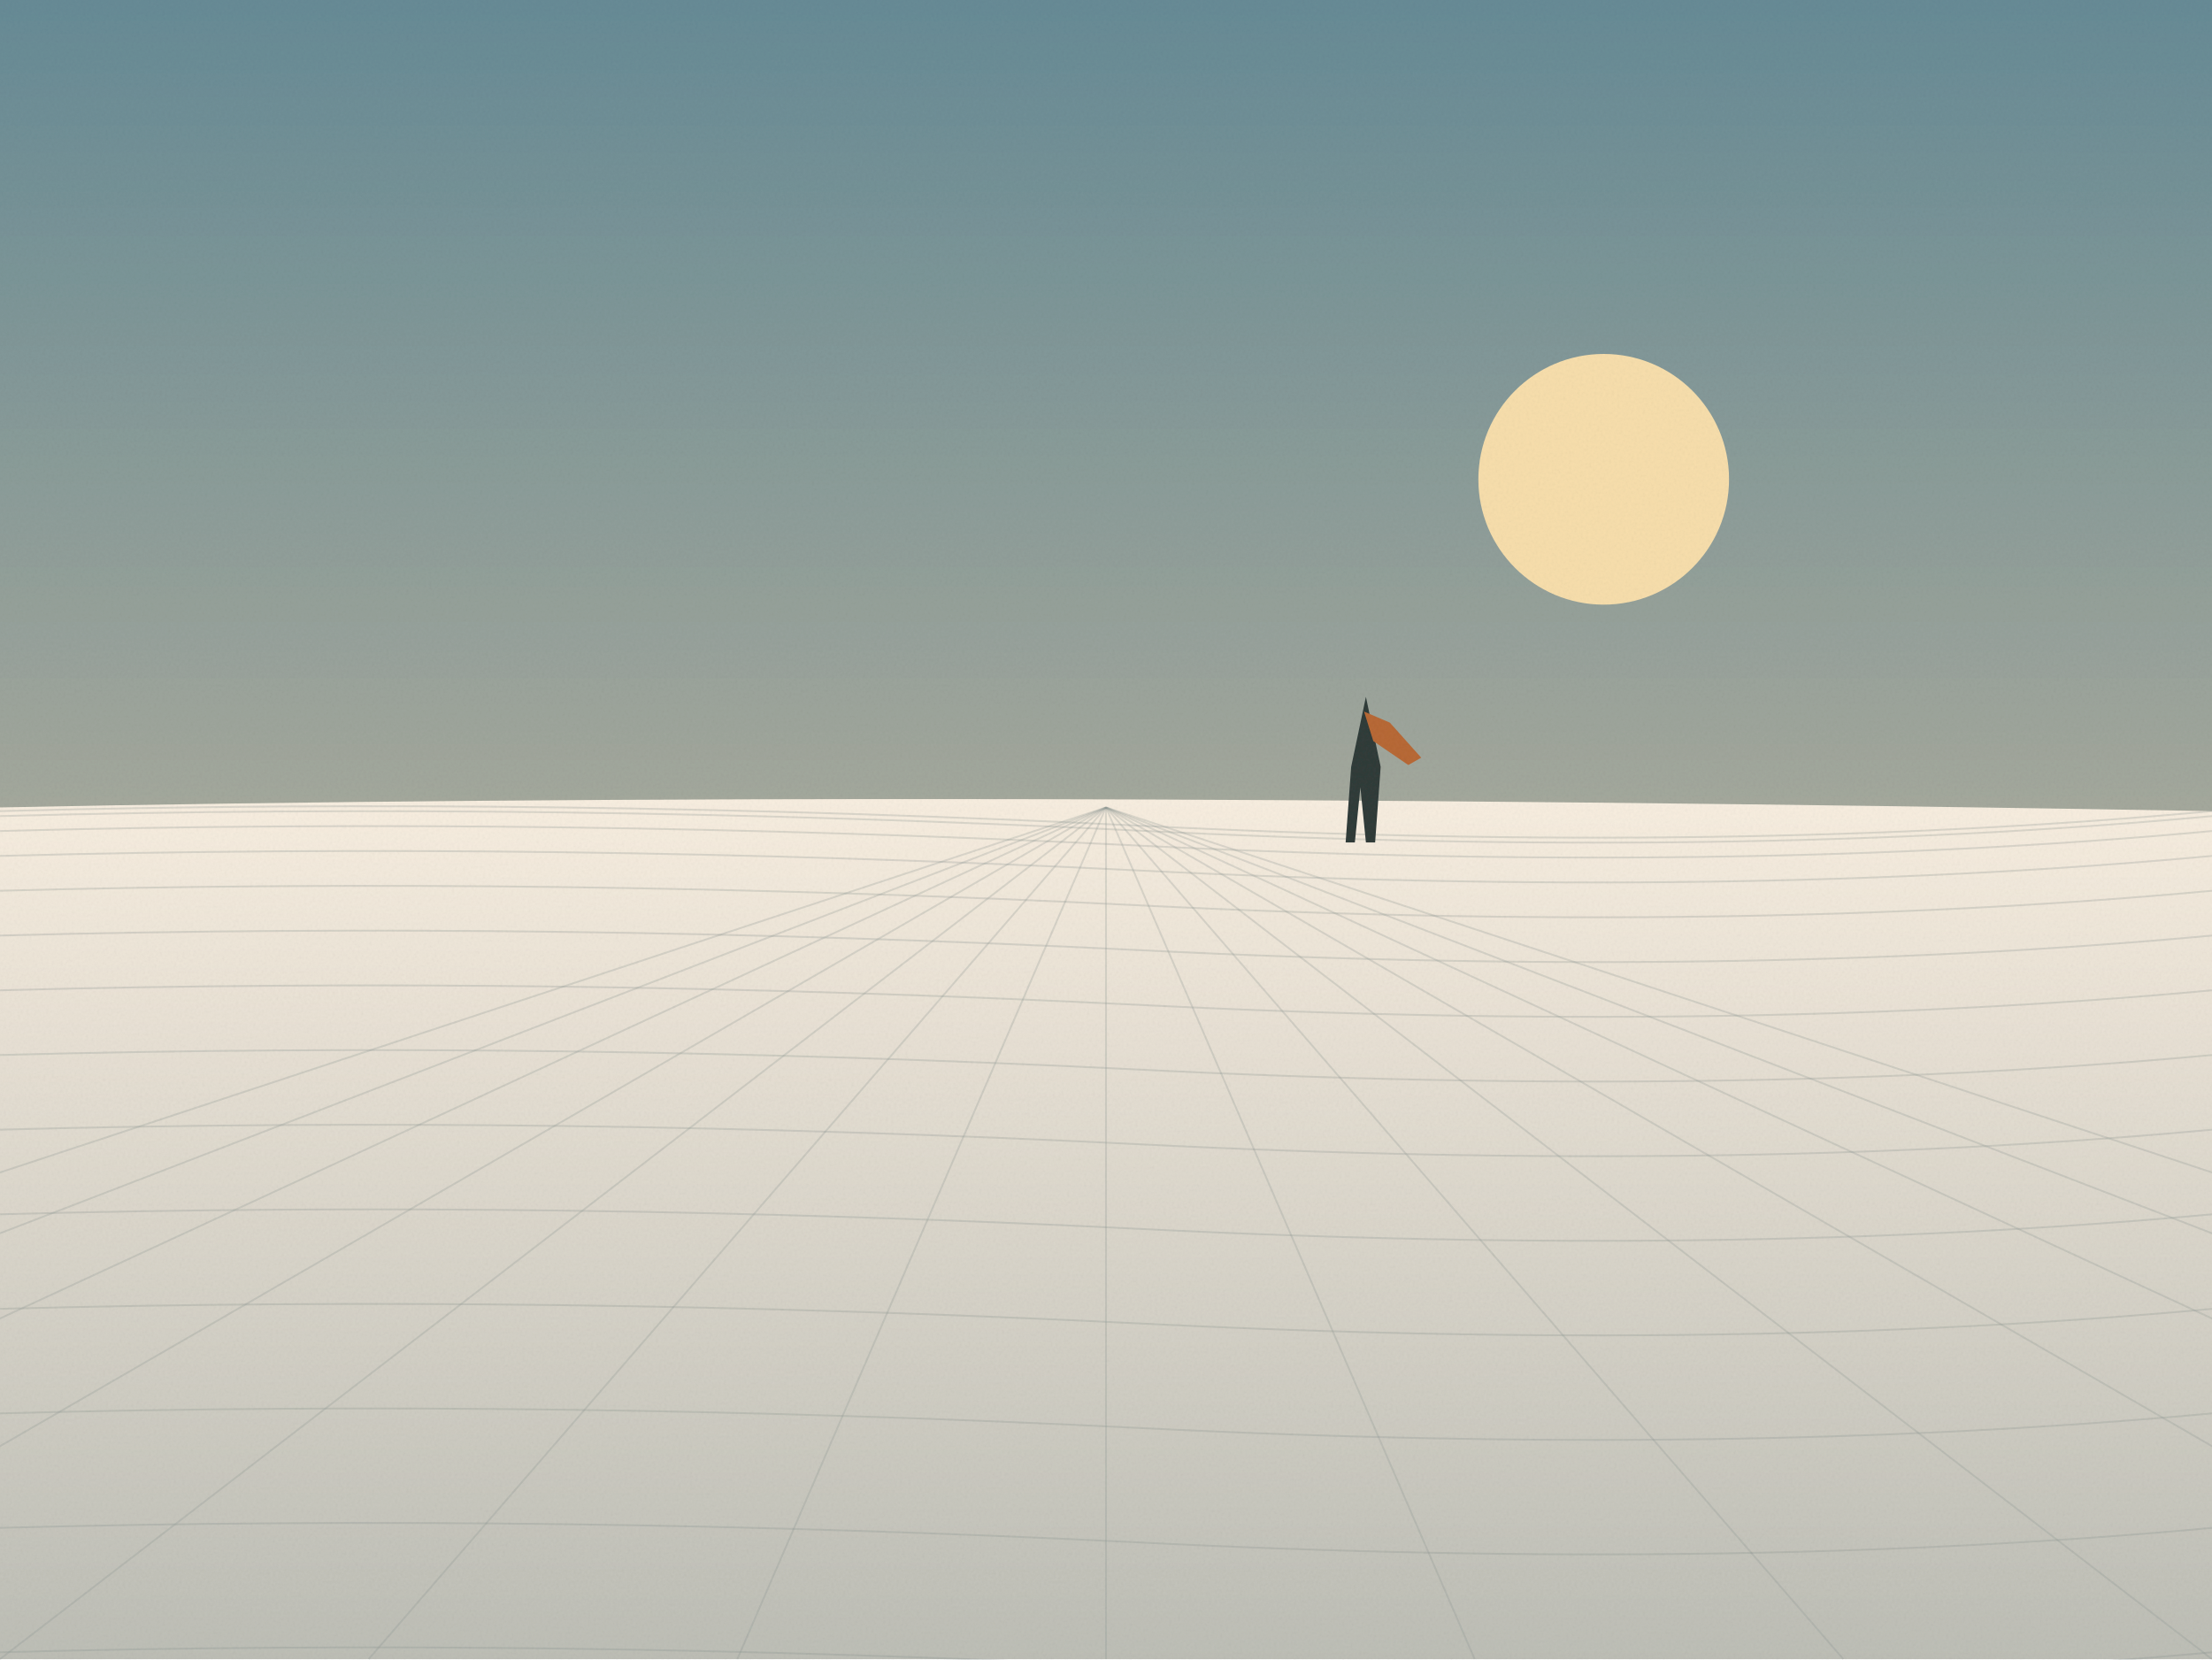
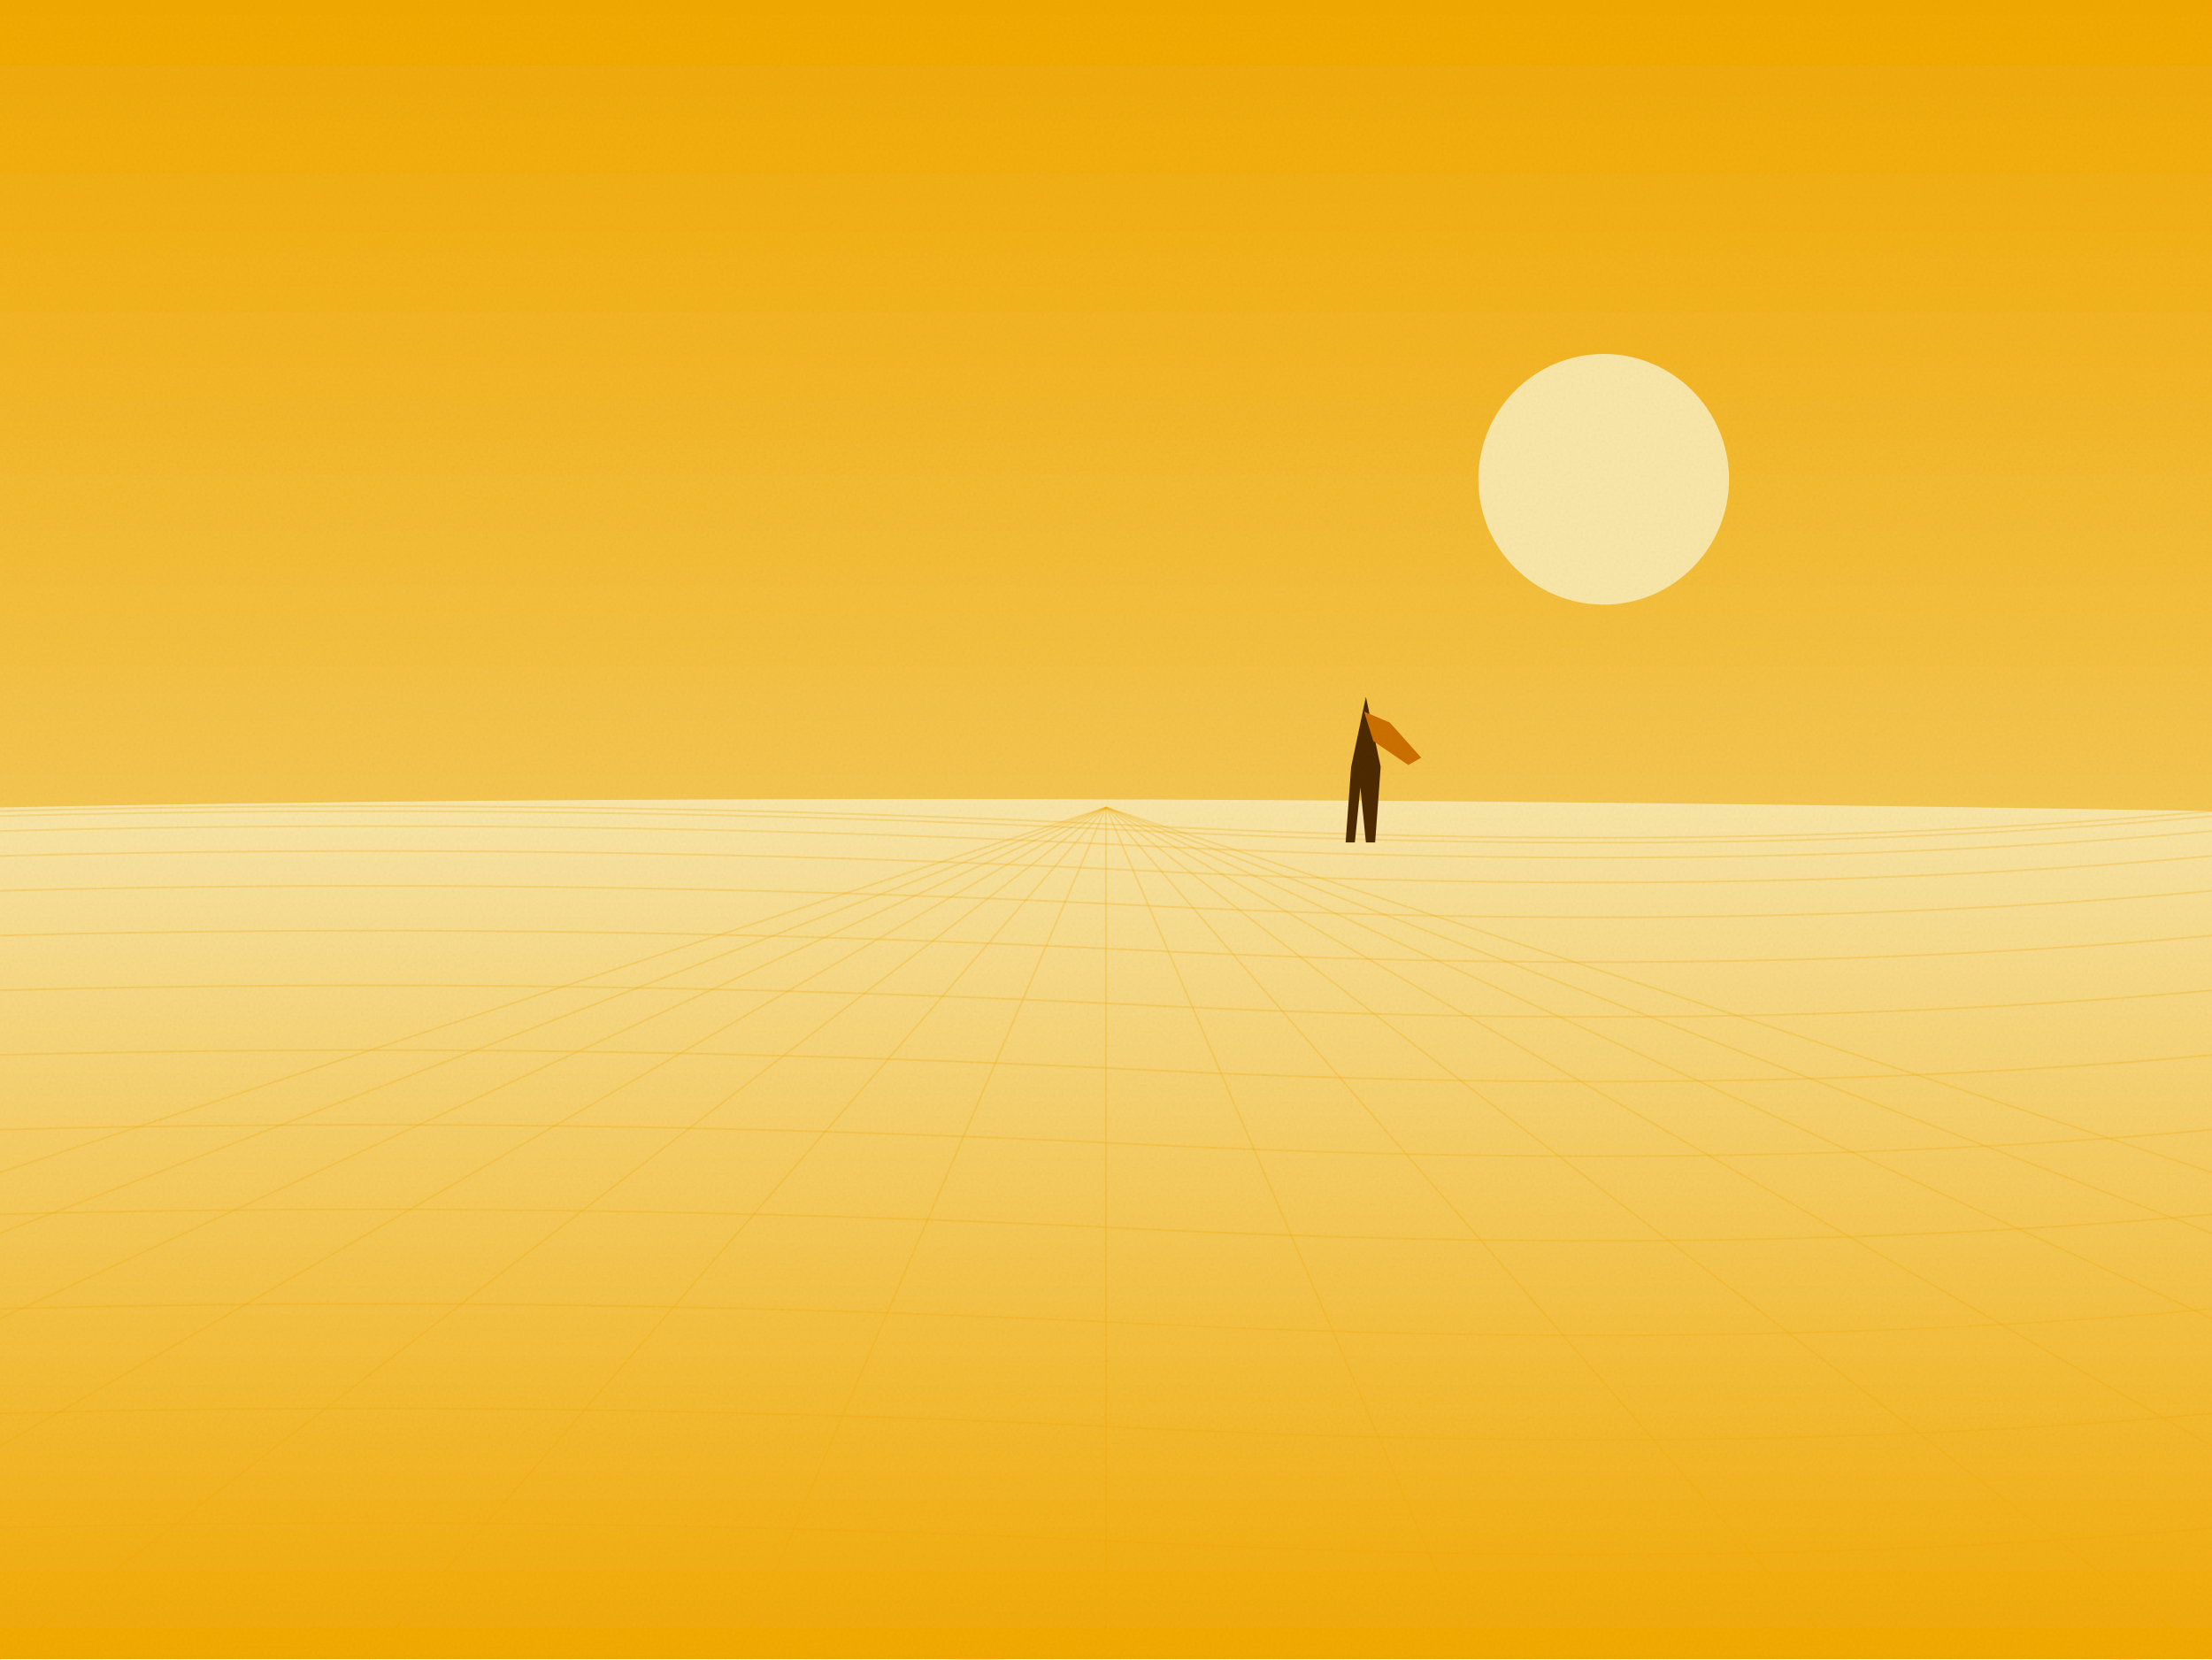
<svg xmlns="http://www.w3.org/2000/svg" width="1200" height="900" viewBox="0 0 1200 900">
  <defs>
    <linearGradient id="sky" x2="0" y2="1">
-       <stop stop-color="#678b96" />
-       <stop offset="1" stop-color="#e5c7a2" />
+       <stop stop-color="#F2A900" />
+       <stop offset="1" stop-color="#F9E6A8" />
    </linearGradient>
    <linearGradient id="ground" x2="0" y2="1">
-       <stop stop-color="#f8eee0" />
-       <stop offset="1" stop-color="#bdbeb6" />
+       <stop stop-color="#F9E6A8" />
+       <stop offset="1" stop-color="#F2A900" />
    </linearGradient>
    <filter id="grain">
      <feTurbulence type="fractalNoise" baseFrequency=".65" numOctaves="3" stitchTiles="stitch" />
      <feColorMatrix type="saturate" values="0" />
      <feComponentTransfer>
        <feFuncA type="linear" slope=".12" />
      </feComponentTransfer>
      <feBlend in="SourceGraphic" mode="multiply" />
    </filter>
  </defs>
  <g filter="url(#grain)">
    <path fill="url(#sky)" d="M0 0h1200v900H0z" />
-     <circle cx="870" cy="260" r="68" fill="#f7deac" />
+     <circle cx="870" cy="260" r="68" fill="#F9E6A8" />
    <path fill="url(#ground)" d="M0 438Q500 428 1200 440V900H0z" />
-     <path d="M0 440.0 Q300 432.0 620 448.0 T1200 440.0" fill="none" stroke="#858f8b" opacity=".25" />
-     <path d="M0 442.7 Q300 434.7 620 450.7 T1200 442.7" fill="none" stroke="#858f8b" opacity=".25" />
-     <path d="M0 450.8 Q300 442.8 620 458.8 T1200 450.8" fill="none" stroke="#858f8b" opacity=".25" />
-     <path d="M0 464.3 Q300 456.3 620 472.3 T1200 464.3" fill="none" stroke="#858f8b" opacity=".25" />
-     <path d="M0 483.2 Q300 475.2 620 491.2 T1200 483.2" fill="none" stroke="#858f8b" opacity=".25" />
-     <path d="M0 507.5 Q300 499.5 620 515.5 T1200 507.5" fill="none" stroke="#858f8b" opacity=".25" />
-     <path d="M0 537.2 Q300 529.2 620 545.2 T1200 537.2" fill="none" stroke="#858f8b" opacity=".25" />
-     <path d="M0 572.3 Q300 564.3 620 580.3 T1200 572.3" fill="none" stroke="#858f8b" opacity=".25" />
-     <path d="M0 612.8 Q300 604.8 620 620.8 T1200 612.8" fill="none" stroke="#858f8b" opacity=".25" />
-     <path d="M0 658.7 Q300 650.7 620 666.7 T1200 658.7" fill="none" stroke="#858f8b" opacity=".25" />
-     <path d="M0 710.0 Q300 702.0 620 718.0 T1200 710.0" fill="none" stroke="#858f8b" opacity=".25" />
-     <path d="M0 766.7 Q300 758.7 620 774.7 T1200 766.7" fill="none" stroke="#858f8b" opacity=".25" />
-     <path d="M0 828.8 Q300 820.8 620 836.8 T1200 828.8" fill="none" stroke="#858f8b" opacity=".25" />
-     <path d="M0 896.3 Q300 888.3 620 904.3 T1200 896.3" fill="none" stroke="#858f8b" opacity=".25" />
-     <path d="M0 969.2 Q300 961.2 620 977.2 T1200 969.2" fill="none" stroke="#858f8b" opacity=".25" />
-     <path d="M600 438L-800 900" stroke="#89928e" opacity=".25" />
-     <path d="M600 438L-600 900" stroke="#89928e" opacity=".25" />
-     <path d="M600 438L-400 900" stroke="#89928e" opacity=".25" />
-     <path d="M600 438L-200 900" stroke="#89928e" opacity=".25" />
-     <path d="M600 438L0 900" stroke="#89928e" opacity=".25" />
-     <path d="M600 438L200 900" stroke="#89928e" opacity=".25" />
-     <path d="M600 438L400 900" stroke="#89928e" opacity=".25" />
-     <path d="M600 438L600 900" stroke="#89928e" opacity=".25" />
-     <path d="M600 438L800 900" stroke="#89928e" opacity=".25" />
-     <path d="M600 438L1000 900" stroke="#89928e" opacity=".25" />
-     <path d="M600 438L1200 900" stroke="#89928e" opacity=".25" />
-     <path d="M600 438L1400 900" stroke="#89928e" opacity=".25" />
-     <path d="M600 438L1600 900" stroke="#89928e" opacity=".25" />
-     <path d="M600 438L1800 900" stroke="#89928e" opacity=".25" />
-     <path d="M600 438L2000 900" stroke="#89928e" opacity=".25" />
-     <path d="M733 416l8-38 8 38-3 41h-5l-3-30-3 30h-5z" fill="#303c3b" />
-     <path d="M740 386l14 6 17 19-7 4-19-13z" fill="#b86938" />
+     <path d="M0 440.0 Q300 432.0 620 448.0 T1200 440.0" fill="none" stroke="#F2A900" opacity=".25" />
+     <path d="M0 442.7 Q300 434.7 620 450.7 T1200 442.7" fill="none" stroke="#F2A900" opacity=".25" />
+     <path d="M0 450.8 Q300 442.8 620 458.8 T1200 450.8" fill="none" stroke="#F2A900" opacity=".25" />
+     <path d="M0 464.3 Q300 456.3 620 472.3 T1200 464.3" fill="none" stroke="#F2A900" opacity=".25" />
+     <path d="M0 483.2 Q300 475.2 620 491.2 T1200 483.2" fill="none" stroke="#F2A900" opacity=".25" />
+     <path d="M0 507.5 Q300 499.5 620 515.5 T1200 507.5" fill="none" stroke="#F2A900" opacity=".25" />
+     <path d="M0 537.2 Q300 529.2 620 545.2 T1200 537.2" fill="none" stroke="#F2A900" opacity=".25" />
+     <path d="M0 572.3 Q300 564.3 620 580.3 T1200 572.3" fill="none" stroke="#F2A900" opacity=".25" />
+     <path d="M0 612.8 Q300 604.8 620 620.8 T1200 612.8" fill="none" stroke="#F2A900" opacity=".25" />
+     <path d="M0 658.7 Q300 650.7 620 666.7 T1200 658.7" fill="none" stroke="#F2A900" opacity=".25" />
+     <path d="M0 710.0 Q300 702.0 620 718.0 T1200 710.0" fill="none" stroke="#F2A900" opacity=".25" />
+     <path d="M0 766.7 Q300 758.7 620 774.7 T1200 766.7" fill="none" stroke="#F2A900" opacity=".25" />
+     <path d="M0 828.8 Q300 820.8 620 836.8 T1200 828.8" fill="none" stroke="#F2A900" opacity=".25" />
+     <path d="M0 896.3 Q300 888.3 620 904.3 T1200 896.3" fill="none" stroke="#F2A900" opacity=".25" />
+     <path d="M0 969.2 Q300 961.2 620 977.2 T1200 969.2" fill="none" stroke="#F2A900" opacity=".25" />
+     <path d="M600 438L-800 900" stroke="#F2A900" opacity=".25" />
+     <path d="M600 438L-600 900" stroke="#F2A900" opacity=".25" />
+     <path d="M600 438L-400 900" stroke="#F2A900" opacity=".25" />
+     <path d="M600 438L-200 900" stroke="#F2A900" opacity=".25" />
+     <path d="M600 438L0 900" stroke="#F2A900" opacity=".25" />
+     <path d="M600 438L200 900" stroke="#F2A900" opacity=".25" />
+     <path d="M600 438L400 900" stroke="#F2A900" opacity=".25" />
+     <path d="M600 438L600 900" stroke="#F2A900" opacity=".25" />
+     <path d="M600 438L800 900" stroke="#F2A900" opacity=".25" />
+     <path d="M600 438L1000 900" stroke="#F2A900" opacity=".25" />
+     <path d="M600 438L1200 900" stroke="#F2A900" opacity=".25" />
+     <path d="M600 438L1400 900" stroke="#F2A900" opacity=".25" />
+     <path d="M600 438L1600 900" stroke="#F2A900" opacity=".25" />
+     <path d="M600 438L1800 900" stroke="#F2A900" opacity=".25" />
+     <path d="M600 438L2000 900" stroke="#F2A900" opacity=".25" />
+     <path d="M733 416l8-38 8 38-3 41h-5l-3-30-3 30h-5z" fill="#4D2A00" />
+     <path d="M740 386l14 6 17 19-7 4-19-13z" fill="#CC6F00" />
  </g>
</svg>
